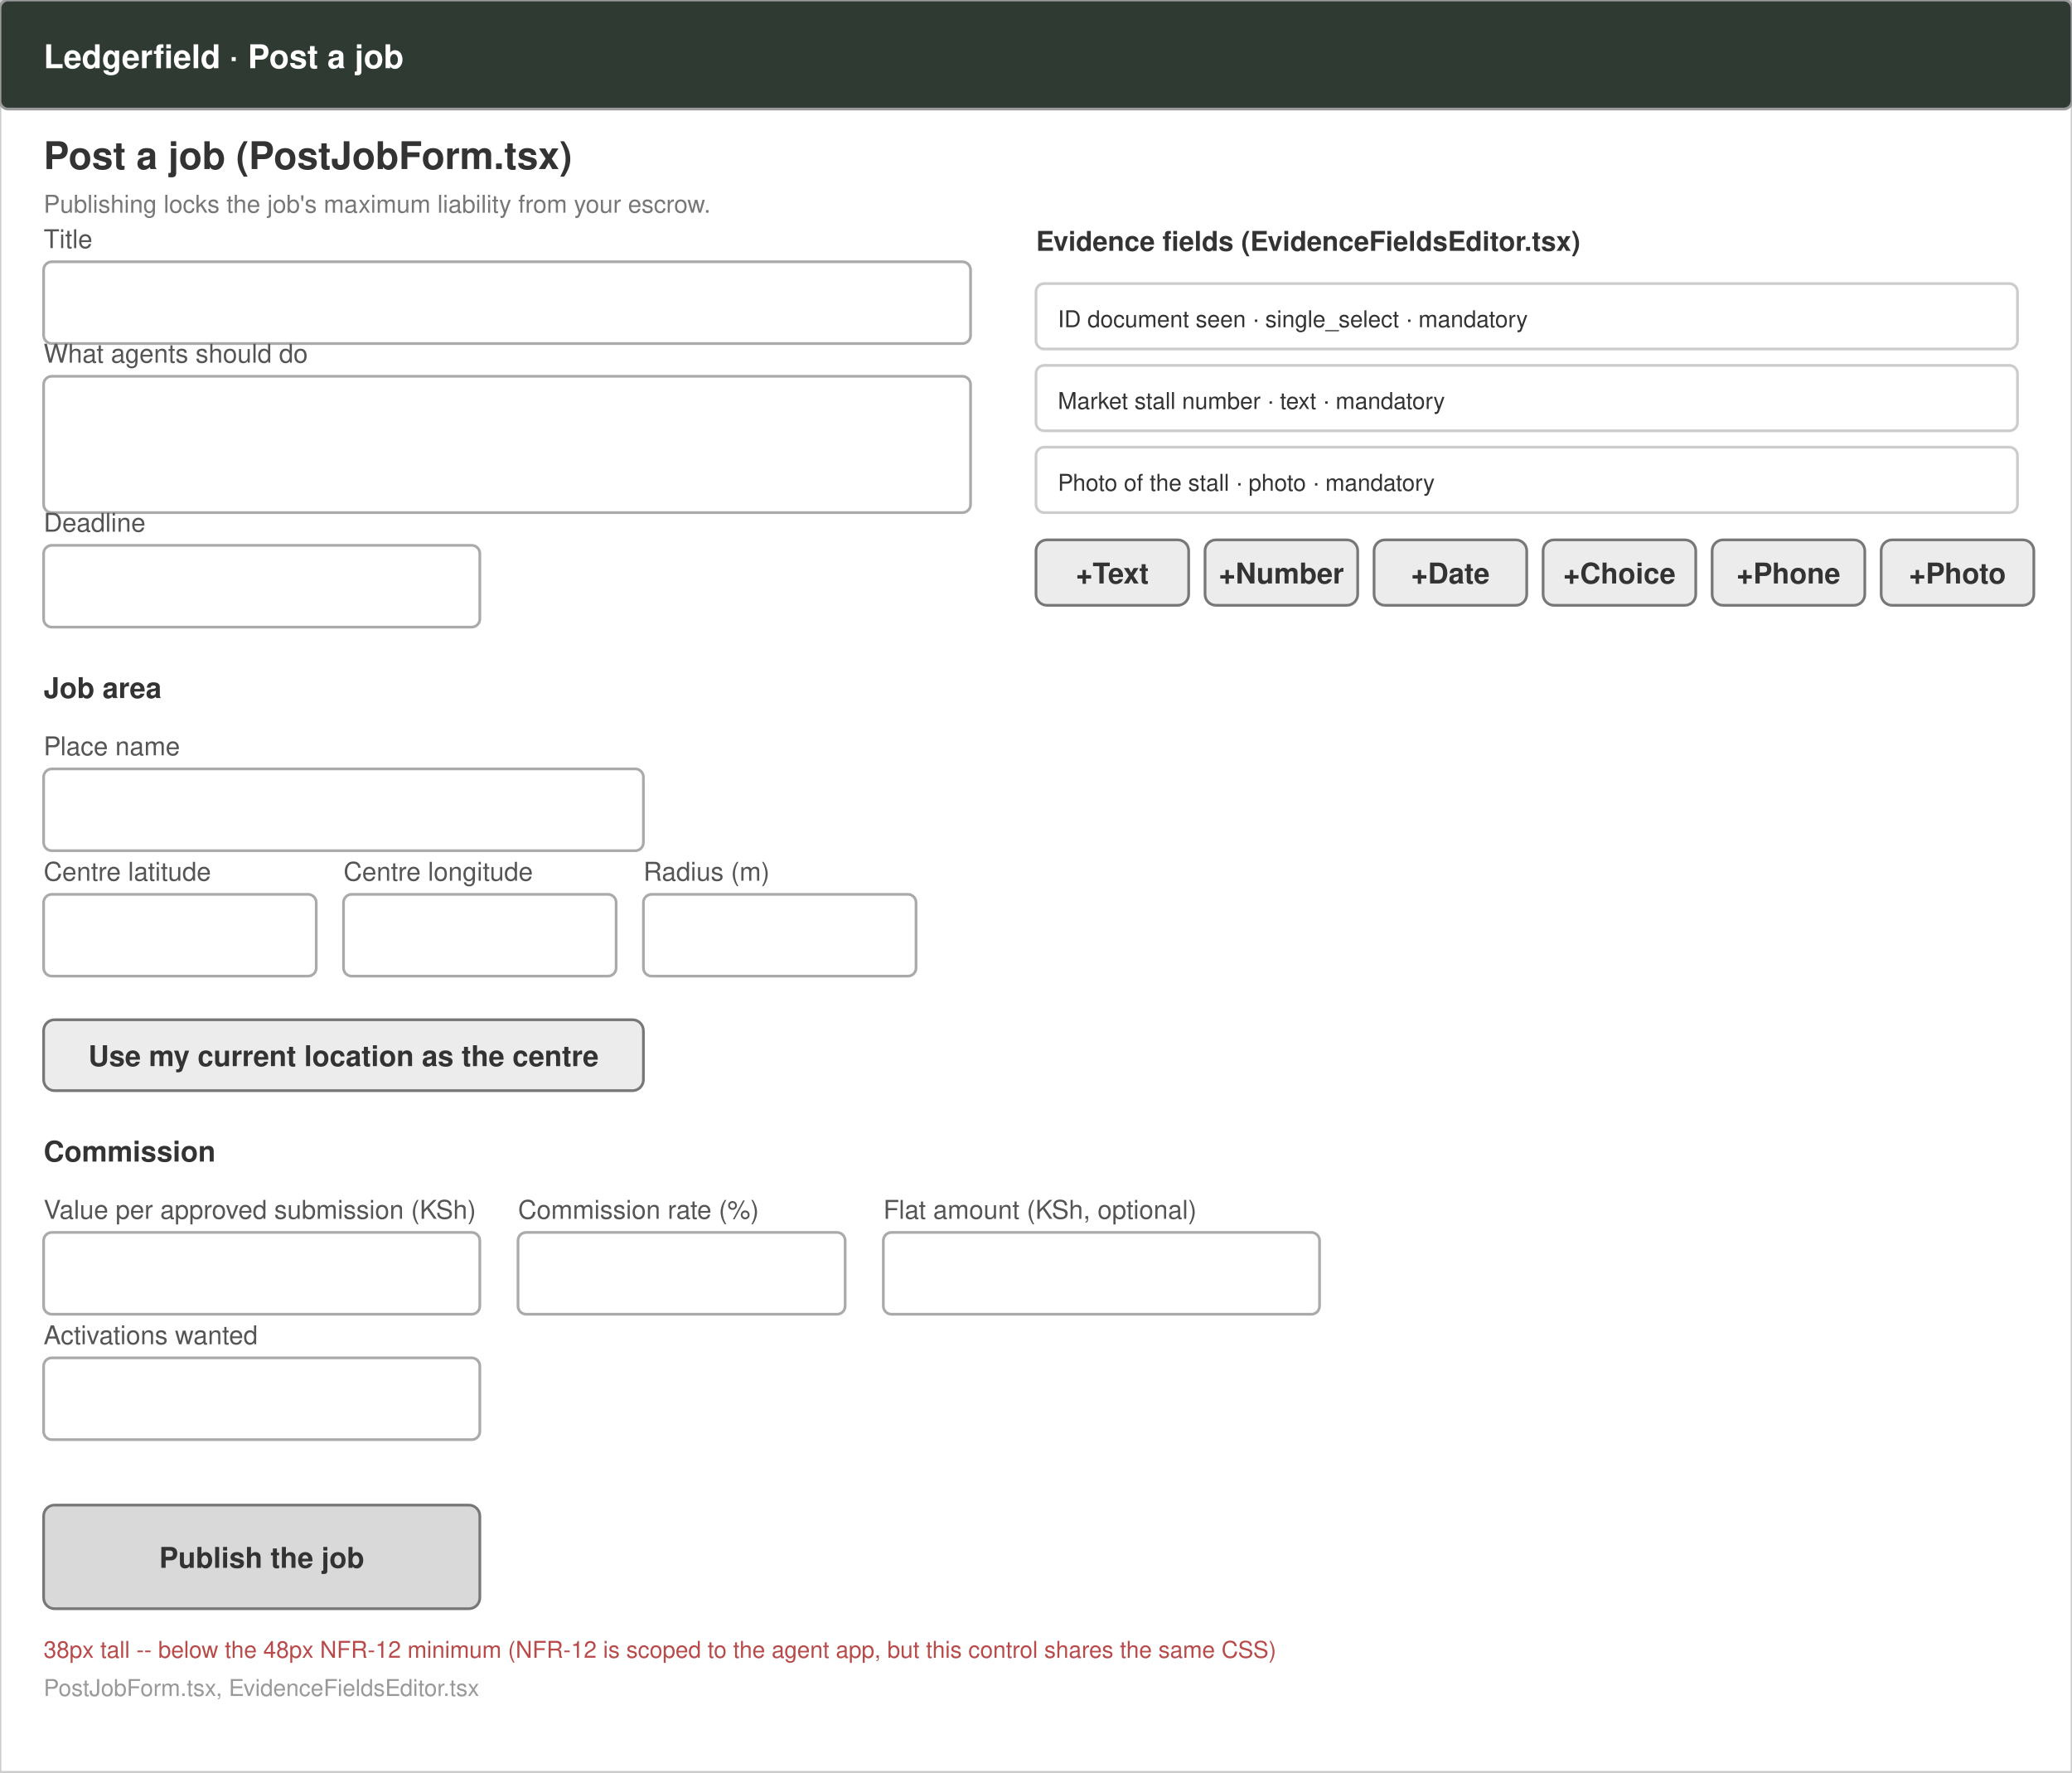
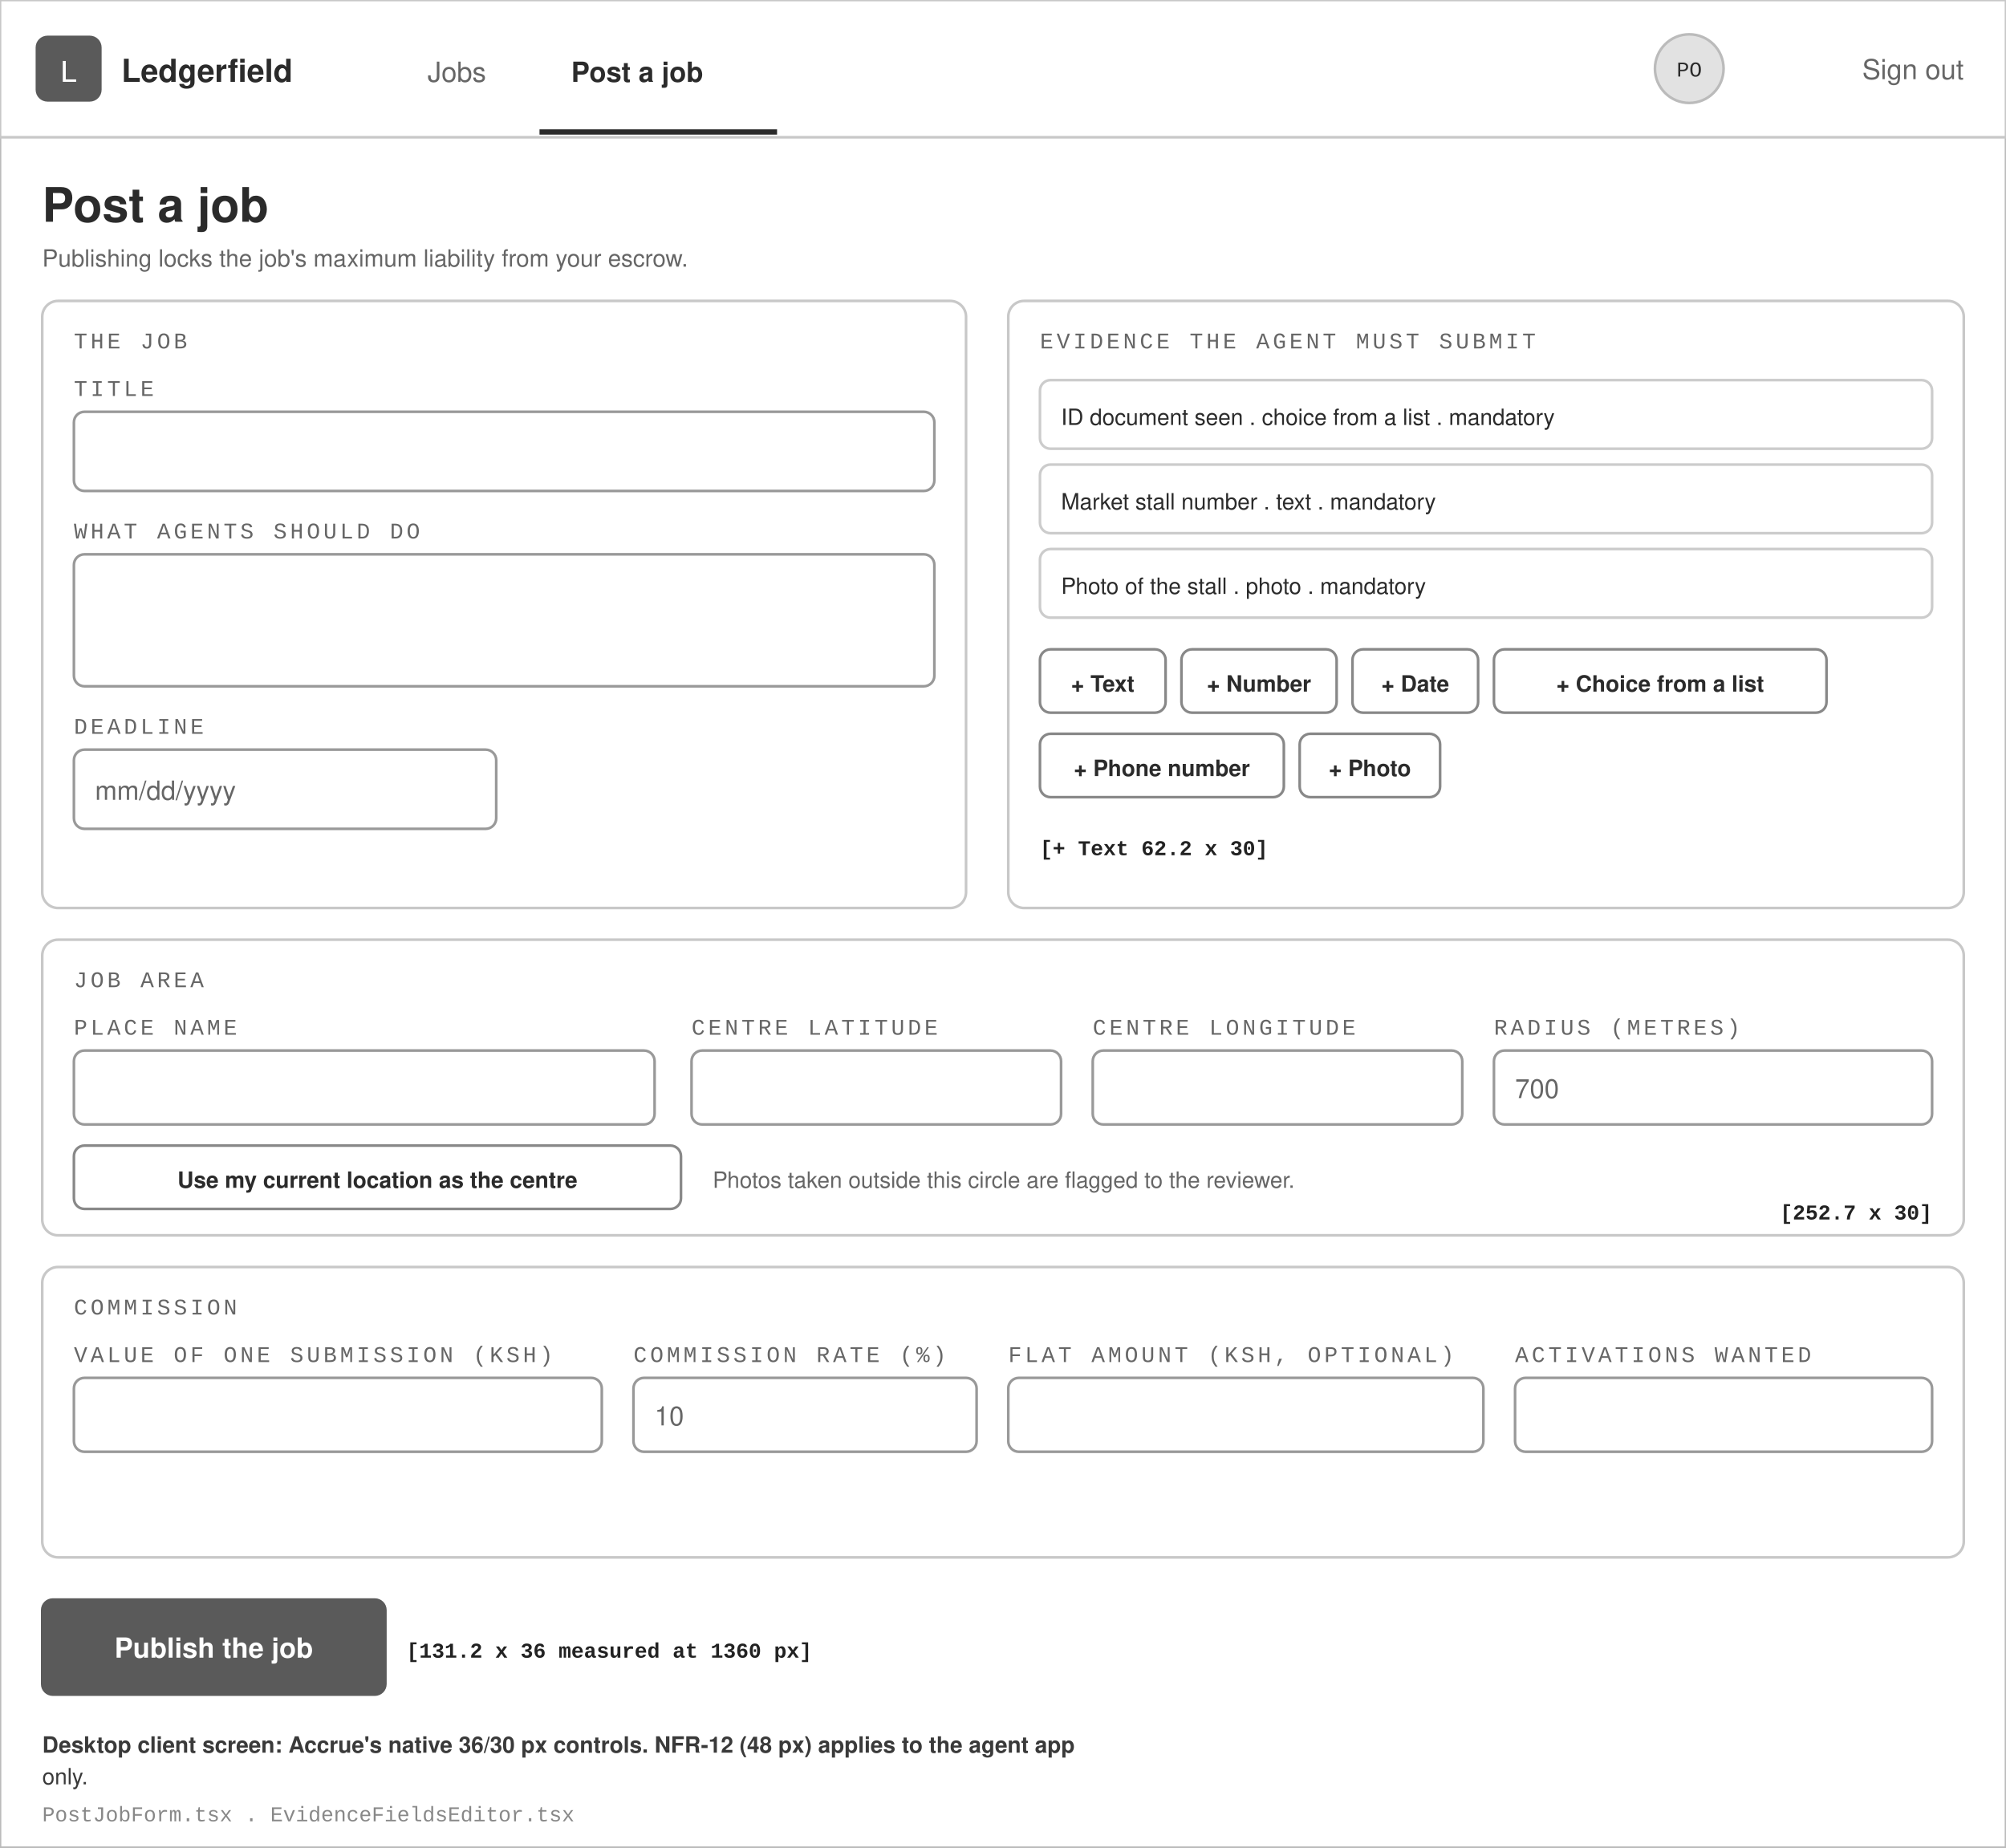
- <svg xmlns="http://www.w3.org/2000/svg" viewBox="0 0 760 650" font-family="Helvetica, Arial, sans-serif">
-   <rect x="0" y="0" width="760" height="650" fill="white" stroke="#ccc" />
-   <rect x="0" y="0" width="760" height="40" rx="3" fill="#2f3a33" stroke="#9a9a9a" />
-   <text x="16" y="25" font-size="12" font-weight="700" text-anchor="start" fill="white">Ledgerfield · Post a job</text>
-   <text x="16" y="62" font-size="14" font-weight="700" text-anchor="start" fill="#333333">Post a job (PostJobForm.tsx)</text>
-   <text x="16" y="78" font-size="9" font-weight="400" text-anchor="start" fill="#777">Publishing locks the job's maximum liability from your escrow.</text>
-   <text x="16" y="91" font-size="9.5" font-weight="400" text-anchor="start" fill="#555">Title</text>
-   <rect x="16" y="96" width="340" height="30" rx="3" fill="white" stroke="#aaa" />
-   <text x="16" y="133" font-size="9.5" font-weight="400" text-anchor="start" fill="#555">What agents should do</text>
-   <rect x="16" y="138" width="340" height="50" rx="3" fill="white" stroke="#aaa" />
-   <text x="16" y="195" font-size="9.5" font-weight="400" text-anchor="start" fill="#555">Deadline</text>
-   <rect x="16" y="200" width="160" height="30" rx="3" fill="white" stroke="#aaa" />
-   <text x="380" y="92" font-size="10" font-weight="700" text-anchor="start" fill="#333333">Evidence fields (EvidenceFieldsEditor.tsx)</text>
-   <rect x="380" y="104" width="360" height="24" rx="3" fill="white" stroke="#ccc" />
-   <text x="388" y="120" font-size="8.5" text-anchor="start" fill="#333333">ID document seen  ·  single_select  ·  mandatory</text>
-   <rect x="380" y="134" width="360" height="24" rx="3" fill="white" stroke="#ccc" />
-   <text x="388" y="150" font-size="8.5" text-anchor="start" fill="#333333">Market stall number  ·  text  ·  mandatory</text>
-   <rect x="380" y="164" width="360" height="24" rx="3" fill="white" stroke="#ccc" />
-   <text x="388" y="180" font-size="8.5" text-anchor="start" fill="#333333">Photo of the stall  ·  photo  ·  mandatory</text>
-   <rect x="380" y="198" width="56" height="24" rx="4" fill="#ececec" stroke="#777" />
-   <text x="408.0" y="214.0" font-size="10.5" font-weight="600" text-anchor="middle" fill="#333333">+Text</text>
-   <rect x="442" y="198" width="56" height="24" rx="4" fill="#ececec" stroke="#777" />
-   <text x="470.0" y="214.0" font-size="10.5" font-weight="600" text-anchor="middle" fill="#333333">+Number</text>
-   <rect x="504" y="198" width="56" height="24" rx="4" fill="#ececec" stroke="#777" />
-   <text x="532.0" y="214.0" font-size="10.5" font-weight="600" text-anchor="middle" fill="#333333">+Date</text>
-   <rect x="566" y="198" width="56" height="24" rx="4" fill="#ececec" stroke="#777" />
-   <text x="594.0" y="214.0" font-size="10.5" font-weight="600" text-anchor="middle" fill="#333333">+Choice</text>
-   <rect x="628" y="198" width="56" height="24" rx="4" fill="#ececec" stroke="#777" />
-   <text x="656.0" y="214.0" font-size="10.5" font-weight="600" text-anchor="middle" fill="#333333">+Phone</text>
-   <rect x="690" y="198" width="56" height="24" rx="4" fill="#ececec" stroke="#777" />
-   <text x="718.0" y="214.0" font-size="10.5" font-weight="600" text-anchor="middle" fill="#333333">+Photo</text>
-   <text x="16" y="256" font-size="10.5" font-weight="700" text-anchor="start" fill="#333333">Job area</text>
-   <text x="16" y="277" font-size="9.5" font-weight="400" text-anchor="start" fill="#555">Place name</text>
-   <rect x="16" y="282" width="220" height="30" rx="3" fill="white" stroke="#aaa" />
-   <text x="16" y="323" font-size="9.5" font-weight="400" text-anchor="start" fill="#555">Centre latitude</text>
-   <rect x="16" y="328" width="100" height="30" rx="3" fill="white" stroke="#aaa" />
-   <text x="126" y="323" font-size="9.5" font-weight="400" text-anchor="start" fill="#555">Centre longitude</text>
-   <rect x="126" y="328" width="100" height="30" rx="3" fill="white" stroke="#aaa" />
-   <text x="236" y="323" font-size="9.5" font-weight="400" text-anchor="start" fill="#555">Radius (m)</text>
-   <rect x="236" y="328" width="100" height="30" rx="3" fill="white" stroke="#aaa" />
-   <rect x="16" y="374" width="220" height="26" rx="4" fill="#ececec" stroke="#777" />
-   <text x="126.0" y="391.0" font-size="10.5" font-weight="600" text-anchor="middle" fill="#333333">Use my current location as the centre</text>
-   <text x="16" y="426" font-size="10.5" font-weight="700" text-anchor="start" fill="#333333">Commission</text>
-   <text x="16" y="447" font-size="9.5" font-weight="400" text-anchor="start" fill="#555">Value per approved submission (KSh)</text>
-   <rect x="16" y="452" width="160" height="30" rx="3" fill="white" stroke="#aaa" />
-   <text x="190" y="447" font-size="9.5" font-weight="400" text-anchor="start" fill="#555">Commission rate (%)</text>
-   <rect x="190" y="452" width="120" height="30" rx="3" fill="white" stroke="#aaa" />
-   <text x="324" y="447" font-size="9.5" font-weight="400" text-anchor="start" fill="#555">Flat amount (KSh, optional)</text>
-   <rect x="324" y="452" width="160" height="30" rx="3" fill="white" stroke="#aaa" />
-   <text x="16" y="493" font-size="9.5" font-weight="400" text-anchor="start" fill="#555">Activations wanted</text>
-   <rect x="16" y="498" width="160" height="30" rx="3" fill="white" stroke="#aaa" />
-   <rect x="16" y="552" width="160" height="38" rx="4" fill="#d9d9d9" stroke="#777" />
-   <text x="96.0" y="575.0" font-size="10.5" font-weight="600" text-anchor="middle" fill="#333333">Publish the job</text>
-   <text x="16" y="608" font-size="8.5" font-weight="400" text-anchor="start" fill="#b84a4a">38px tall -- below the 48px NFR-12 minimum (NFR-12 is scoped to the agent app, but this control shares the same CSS)</text>
-   <text x="16" y="622" font-size="8.5" font-weight="400" text-anchor="start" fill="#999">PostJobForm.tsx, EvidenceFieldsEditor.tsx</text>
+ <svg xmlns="http://www.w3.org/2000/svg" viewBox="0 0 760 700" font-family="Helvetica, Arial, sans-serif">
+   <rect x="0" y="0" width="760" height="700" fill="white" stroke="#bbb" />
+   <rect x="0" y="0" width="760" height="52" rx="0" fill="white" stroke="#c8c8c8" />
+   <rect x="14" y="14" width="24" height="24" rx="4" fill="#5a5a5a" stroke="#5a5a5a" />
+   <text x="26" y="31" font-family="Consolas, 'Courier New', monospace" font-size="12" font-weight="400" text-anchor="middle" fill="white">L</text>
+   <text x="46" y="31" font-family="Helvetica, Arial, sans-serif" font-size="12" font-weight="700" text-anchor="start" fill="#2b2b2b">Ledgerfield</text>
+   <text x="162" y="31" font-family="Helvetica, Arial, sans-serif" font-size="10.5" font-weight="400" text-anchor="start" fill="#666666">Jobs</text>
+   <text x="216.4" y="31" font-family="Helvetica, Arial, sans-serif" font-size="10.5" font-weight="600" text-anchor="start" fill="#2b2b2b">Post a job</text>
+   <line x1="204.4" y1="50" x2="294.4" y2="50" stroke="#2b2b2b" stroke-width="2" />
+   <circle cx="640" cy="26" r="13" fill="#e2e2e2" stroke="#bbb" />
+   <text x="640" y="29" font-family="Consolas, 'Courier New', monospace" font-size="8" font-weight="400" text-anchor="middle" fill="#2b2b2b">PO</text>
+   <text x="744" y="30" font-family="Helvetica, Arial, sans-serif" font-size="10.5" font-weight="400" text-anchor="end" fill="#666666">Sign out</text>
+   <text x="16" y="84" font-family="Helvetica, Arial, sans-serif" font-size="18" font-weight="700" text-anchor="start" fill="#2b2b2b">Post a job</text>
+   <text x="16" y="101" font-family="Helvetica, Arial, sans-serif" font-size="9" font-weight="400" text-anchor="start" fill="#666666">Publishing locks the job's maximum liability from your escrow.</text>
+   <rect x="16" y="114" width="350" height="230" rx="6" fill="none" stroke="#c8c8c8" />
+   <text x="28" y="132" font-family="Consolas, 'Courier New', monospace" font-size="8.5" font-weight="400" text-anchor="start" fill="#666666" letter-spacing="1.2">THE JOB</text>
+   <text x="28" y="150" font-family="Consolas, 'Courier New', monospace" font-size="8.5" font-weight="400" text-anchor="start" fill="#666666" letter-spacing="1.2">TITLE</text>
+   <rect x="28" y="156" width="326" height="30" rx="4" fill="white" stroke="#999" />
+   <text x="28" y="204" font-family="Consolas, 'Courier New', monospace" font-size="8.5" font-weight="400" text-anchor="start" fill="#666666" letter-spacing="1.2">WHAT AGENTS SHOULD DO</text>
+   <rect x="28" y="210" width="326" height="50" rx="4" fill="white" stroke="#999" />
+   <text x="28" y="278" font-family="Consolas, 'Courier New', monospace" font-size="8.5" font-weight="400" text-anchor="start" fill="#666666" letter-spacing="1.2">DEADLINE</text>
+   <rect x="28" y="284" width="160" height="30" rx="4" fill="white" stroke="#999" />
+   <text x="36" y="303.0" font-family="Helvetica, Arial, sans-serif" font-size="10" font-weight="400" text-anchor="start" fill="#666666">mm/dd/yyyy</text>
+   <rect x="382" y="114" width="362" height="230" rx="6" fill="none" stroke="#c8c8c8" />
+   <text x="394" y="132" font-family="Consolas, 'Courier New', monospace" font-size="8.5" font-weight="400" text-anchor="start" fill="#666666" letter-spacing="1.2">EVIDENCE THE AGENT MUST SUBMIT</text>
+   <rect x="394" y="144" width="338" height="26" rx="4" fill="white" stroke="#ccc" />
+   <text x="402" y="161" font-family="Helvetica, Arial, sans-serif" font-size="8.5" font-weight="400" text-anchor="start" fill="#2b2b2b">ID document seen . choice from a list . mandatory</text>
+   <rect x="394" y="176" width="338" height="26" rx="4" fill="white" stroke="#ccc" />
+   <text x="402" y="193" font-family="Helvetica, Arial, sans-serif" font-size="8.5" font-weight="400" text-anchor="start" fill="#2b2b2b">Market stall number . text . mandatory</text>
+   <rect x="394" y="208" width="338" height="26" rx="4" fill="white" stroke="#ccc" />
+   <text x="402" y="225" font-family="Helvetica, Arial, sans-serif" font-size="8.5" font-weight="400" text-anchor="start" fill="#2b2b2b">Photo of the stall . photo . mandatory</text>
+   <rect x="394" y="246" width="47.6" height="24" rx="4" fill="white" stroke="#888" />
+   <text x="417.8" y="262.0" font-family="Helvetica, Arial, sans-serif" font-size="8.5" font-weight="600" text-anchor="middle" fill="#2b2b2b">+ Text</text>
+   <rect x="447.6" y="246" width="58.8" height="24" rx="4" fill="white" stroke="#888" />
+   <text x="477.0" y="262.0" font-family="Helvetica, Arial, sans-serif" font-size="8.5" font-weight="600" text-anchor="middle" fill="#2b2b2b">+ Number</text>
+   <rect x="512.4" y="246" width="47.6" height="24" rx="4" fill="white" stroke="#888" />
+   <text x="536.2" y="262.0" font-family="Helvetica, Arial, sans-serif" font-size="8.5" font-weight="600" text-anchor="middle" fill="#2b2b2b">+ Date</text>
+   <rect x="566.0" y="246" width="126.0" height="24" rx="4" fill="white" stroke="#888" />
+   <text x="629.0" y="262.0" font-family="Helvetica, Arial, sans-serif" font-size="8.5" font-weight="600" text-anchor="middle" fill="#2b2b2b">+ Choice from a list</text>
+   <rect x="394" y="278" width="92.4" height="24" rx="4" fill="white" stroke="#888" />
+   <text x="440.2" y="294.0" font-family="Helvetica, Arial, sans-serif" font-size="8.5" font-weight="600" text-anchor="middle" fill="#2b2b2b">+ Phone number</text>
+   <rect x="492.4" y="278" width="53.2" height="24" rx="4" fill="white" stroke="#888" />
+   <text x="519.0" y="294.0" font-family="Helvetica, Arial, sans-serif" font-size="8.5" font-weight="600" text-anchor="middle" fill="#2b2b2b">+ Photo</text>
+   <text x="394" y="324" font-family="Consolas, 'Courier New', monospace" font-size="8" font-weight="700" text-anchor="start" fill="#222">[+ Text 62.2 x 30]</text>
+   <rect x="16" y="356" width="728" height="112" rx="6" fill="none" stroke="#c8c8c8" />
+   <text x="28" y="374" font-family="Consolas, 'Courier New', monospace" font-size="8.5" font-weight="400" text-anchor="start" fill="#666666" letter-spacing="1.2">JOB AREA</text>
+   <text x="28" y="392" font-family="Consolas, 'Courier New', monospace" font-size="8.5" font-weight="400" text-anchor="start" fill="#666666" letter-spacing="1.2">PLACE NAME</text>
+   <rect x="28" y="398" width="220" height="28" rx="4" fill="white" stroke="#999" />
+   <text x="262" y="392" font-family="Consolas, 'Courier New', monospace" font-size="8.5" font-weight="400" text-anchor="start" fill="#666666" letter-spacing="1.2">CENTRE LATITUDE</text>
+   <rect x="262" y="398" width="140" height="28" rx="4" fill="white" stroke="#999" />
+   <text x="414" y="392" font-family="Consolas, 'Courier New', monospace" font-size="8.5" font-weight="400" text-anchor="start" fill="#666666" letter-spacing="1.2">CENTRE LONGITUDE</text>
+   <rect x="414" y="398" width="140" height="28" rx="4" fill="white" stroke="#999" />
+   <text x="566" y="392" font-family="Consolas, 'Courier New', monospace" font-size="8.5" font-weight="400" text-anchor="start" fill="#666666" letter-spacing="1.2">RADIUS (METRES)</text>
+   <rect x="566" y="398" width="166" height="28" rx="4" fill="white" stroke="#999" />
+   <text x="574" y="416.0" font-family="Helvetica, Arial, sans-serif" font-size="10" font-weight="400" text-anchor="start" fill="#666666">700</text>
+   <rect x="28" y="434" width="230" height="24" rx="4" fill="white" stroke="#888" />
+   <text x="143.0" y="450.0" font-family="Helvetica, Arial, sans-serif" font-size="8.5" font-weight="600" text-anchor="middle" fill="#2b2b2b">Use my current location as the centre</text>
+   <text x="270" y="450" font-family="Helvetica, Arial, sans-serif" font-size="8.5" font-weight="400" text-anchor="start" fill="#666666">Photos taken outside this circle are flagged to the reviewer.</text>
+   <text x="732" y="462" font-family="Consolas, 'Courier New', monospace" font-size="8" font-weight="700" text-anchor="end" fill="#222">[252.7 x 30]</text>
+   <rect x="16" y="480" width="728" height="110" rx="6" fill="none" stroke="#c8c8c8" />
+   <text x="28" y="498" font-family="Consolas, 'Courier New', monospace" font-size="8.5" font-weight="400" text-anchor="start" fill="#666666" letter-spacing="1.2">COMMISSION</text>
+   <text x="28" y="516" font-family="Consolas, 'Courier New', monospace" font-size="8.5" font-weight="400" text-anchor="start" fill="#666666" letter-spacing="1.2">VALUE OF ONE SUBMISSION (KSH)</text>
+   <rect x="28" y="522" width="200" height="28" rx="4" fill="white" stroke="#999" />
+   <text x="240" y="516" font-family="Consolas, 'Courier New', monospace" font-size="8.5" font-weight="400" text-anchor="start" fill="#666666" letter-spacing="1.2">COMMISSION RATE (%)</text>
+   <rect x="240" y="522" width="130" height="28" rx="4" fill="white" stroke="#999" />
+   <text x="248" y="540.0" font-family="Helvetica, Arial, sans-serif" font-size="10" font-weight="400" text-anchor="start" fill="#666666">10</text>
+   <text x="382" y="516" font-family="Consolas, 'Courier New', monospace" font-size="8.5" font-weight="400" text-anchor="start" fill="#666666" letter-spacing="1.2">FLAT AMOUNT (KSH, OPTIONAL)</text>
+   <rect x="382" y="522" width="180" height="28" rx="4" fill="white" stroke="#999" />
+   <text x="574" y="516" font-family="Consolas, 'Courier New', monospace" font-size="8.5" font-weight="400" text-anchor="start" fill="#666666" letter-spacing="1.2">ACTIVATIONS WANTED</text>
+   <rect x="574" y="522" width="158" height="28" rx="4" fill="white" stroke="#999" />
+   <rect x="16" y="606" width="130" height="36" rx="4" fill="#5a5a5a" stroke="#5a5a5a" />
+   <text x="81.0" y="628.0" font-family="Helvetica, Arial, sans-serif" font-size="10.5" font-weight="600" text-anchor="middle" fill="white">Publish the job</text>
+   <text x="154" y="628" font-family="Consolas, 'Courier New', monospace" font-size="8" font-weight="700" text-anchor="start" fill="#222">[131.2 x 36 measured at 1360 px]</text>
+   <text x="16" y="664" font-family="Helvetica, Arial, sans-serif" font-size="8.5" font-weight="700" text-anchor="start" fill="#3a3a3a">Desktop client screen: Accrue's native 36/30 px controls. NFR-12 (48 px) applies to the agent app</text>
+   <text x="16" y="676" font-family="Helvetica, Arial, sans-serif" font-size="8.5" font-weight="400" text-anchor="start" fill="#3a3a3a">only.</text>
+   <text x="16" y="690" font-family="Consolas, 'Courier New', monospace" font-size="8" font-weight="400" text-anchor="start" fill="#888">PostJobForm.tsx . EvidenceFieldsEditor.tsx</text>
</svg>
